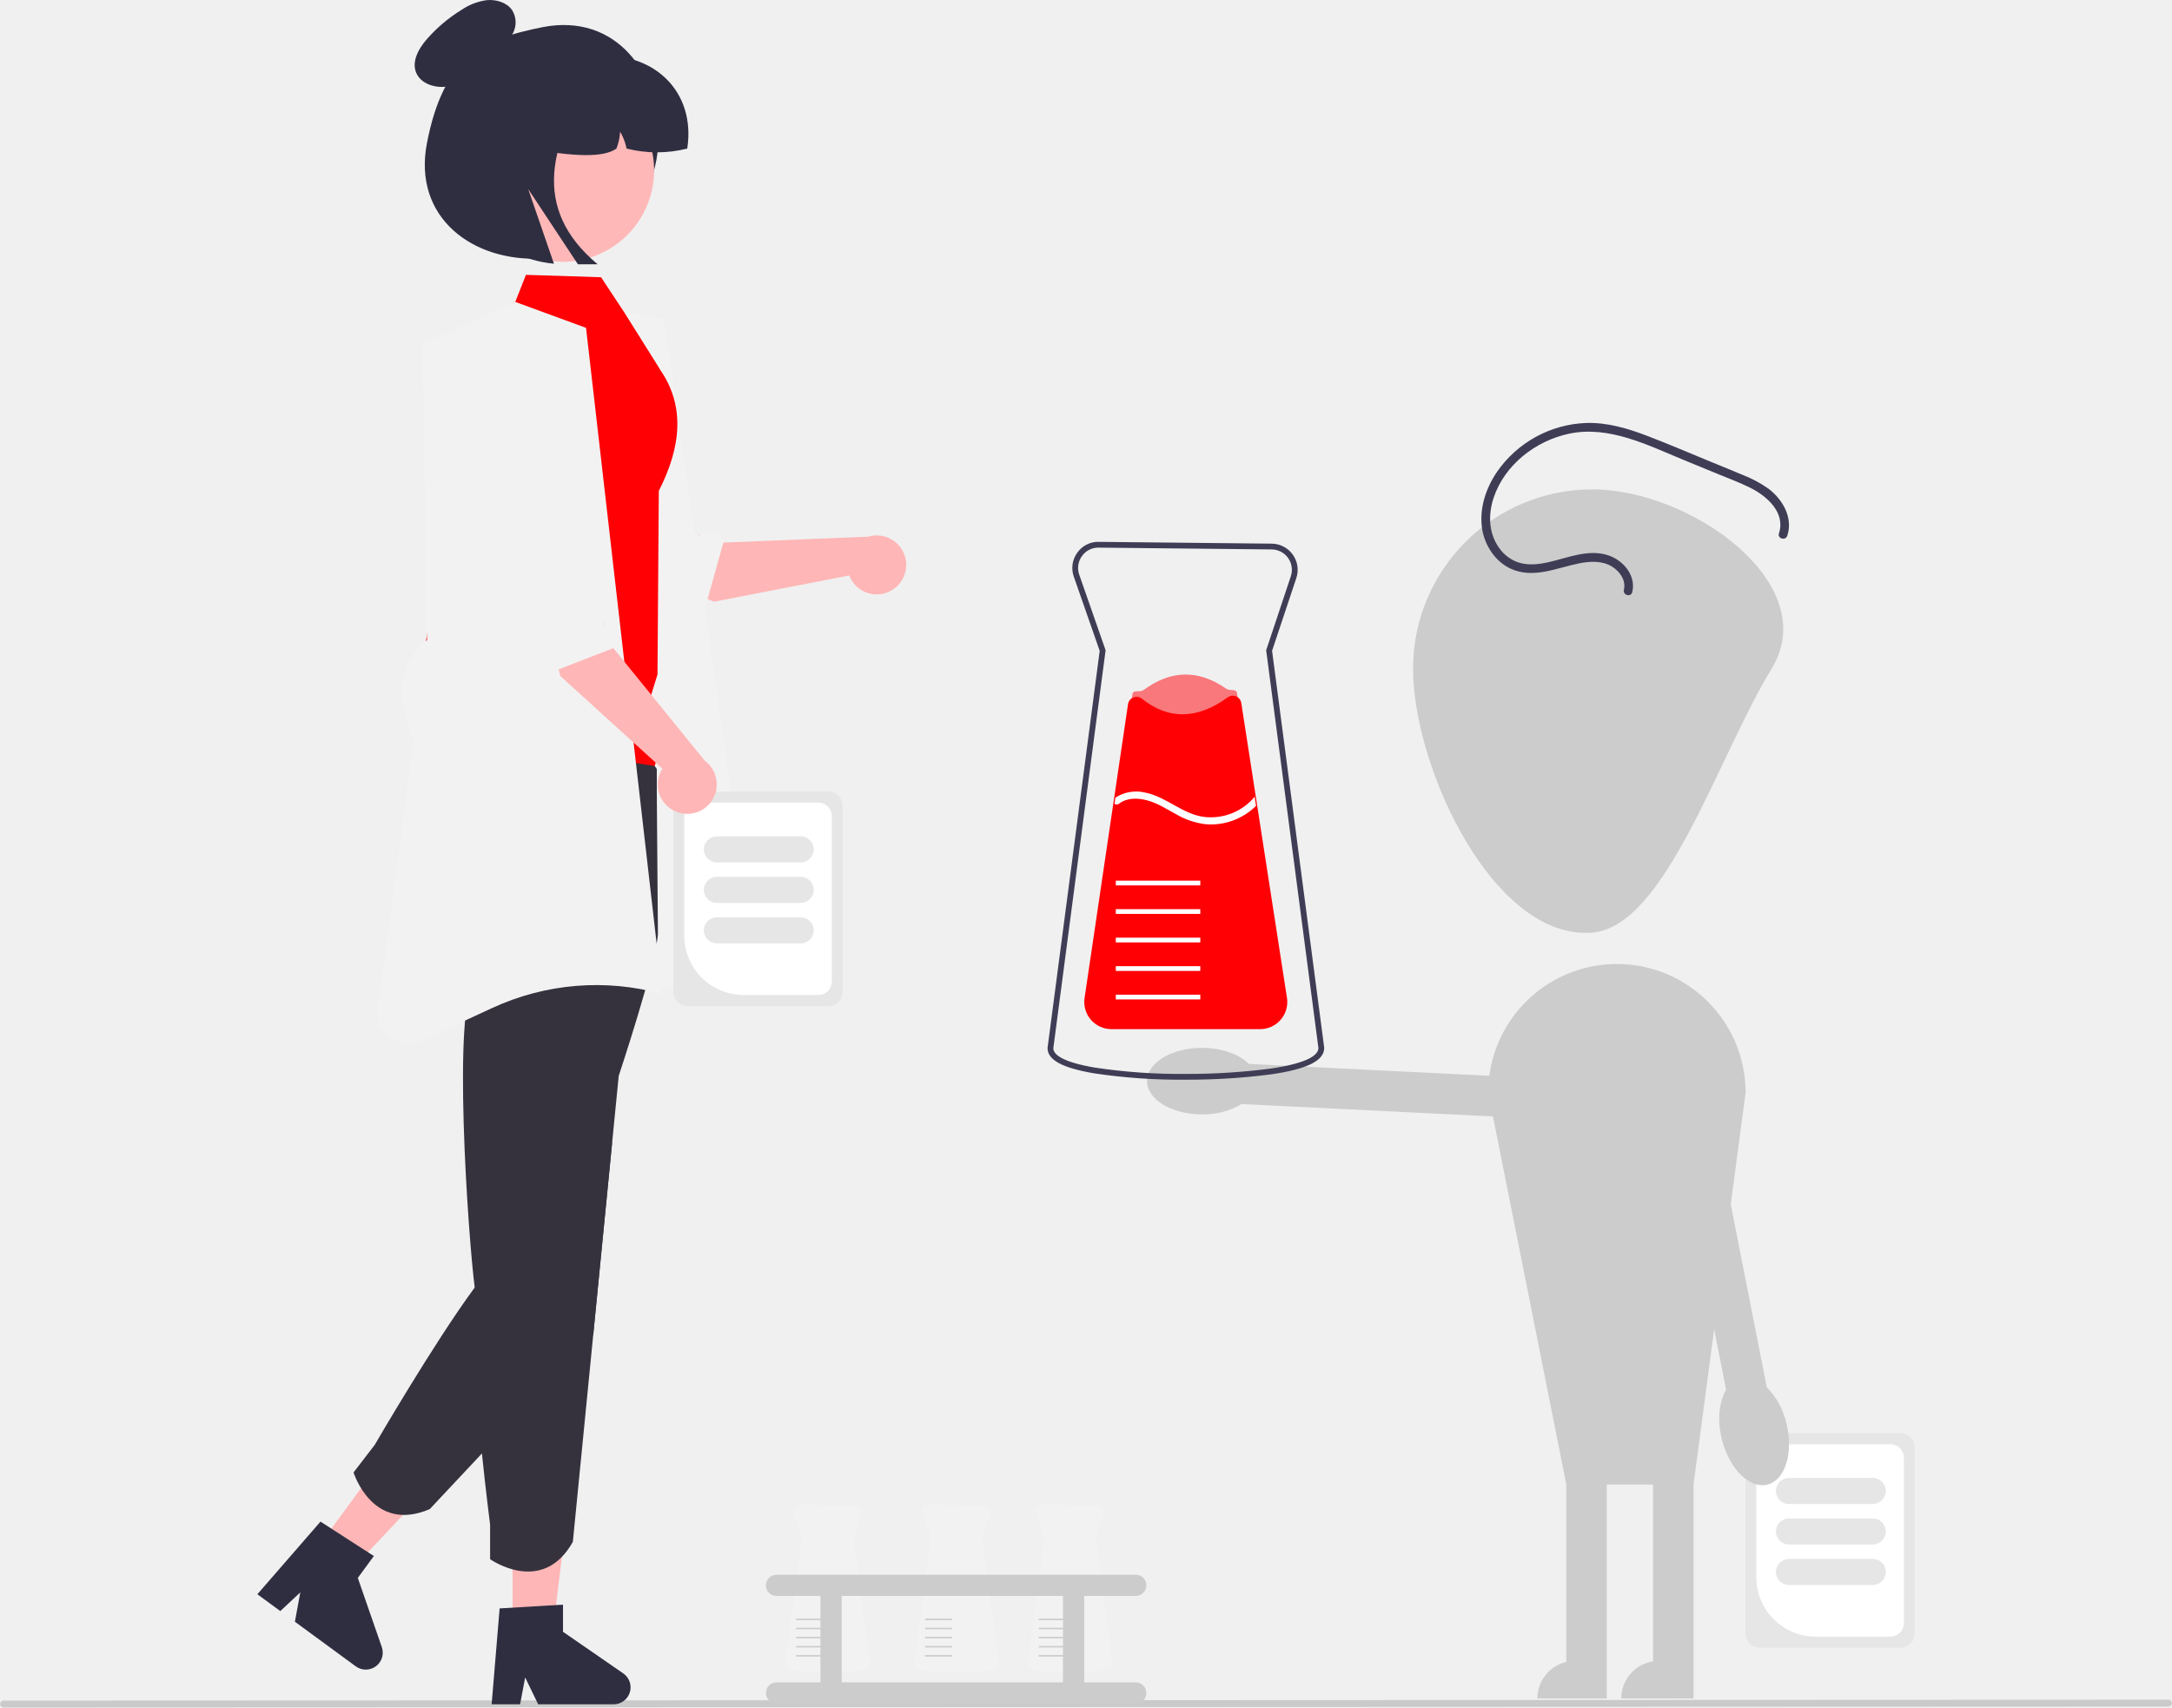
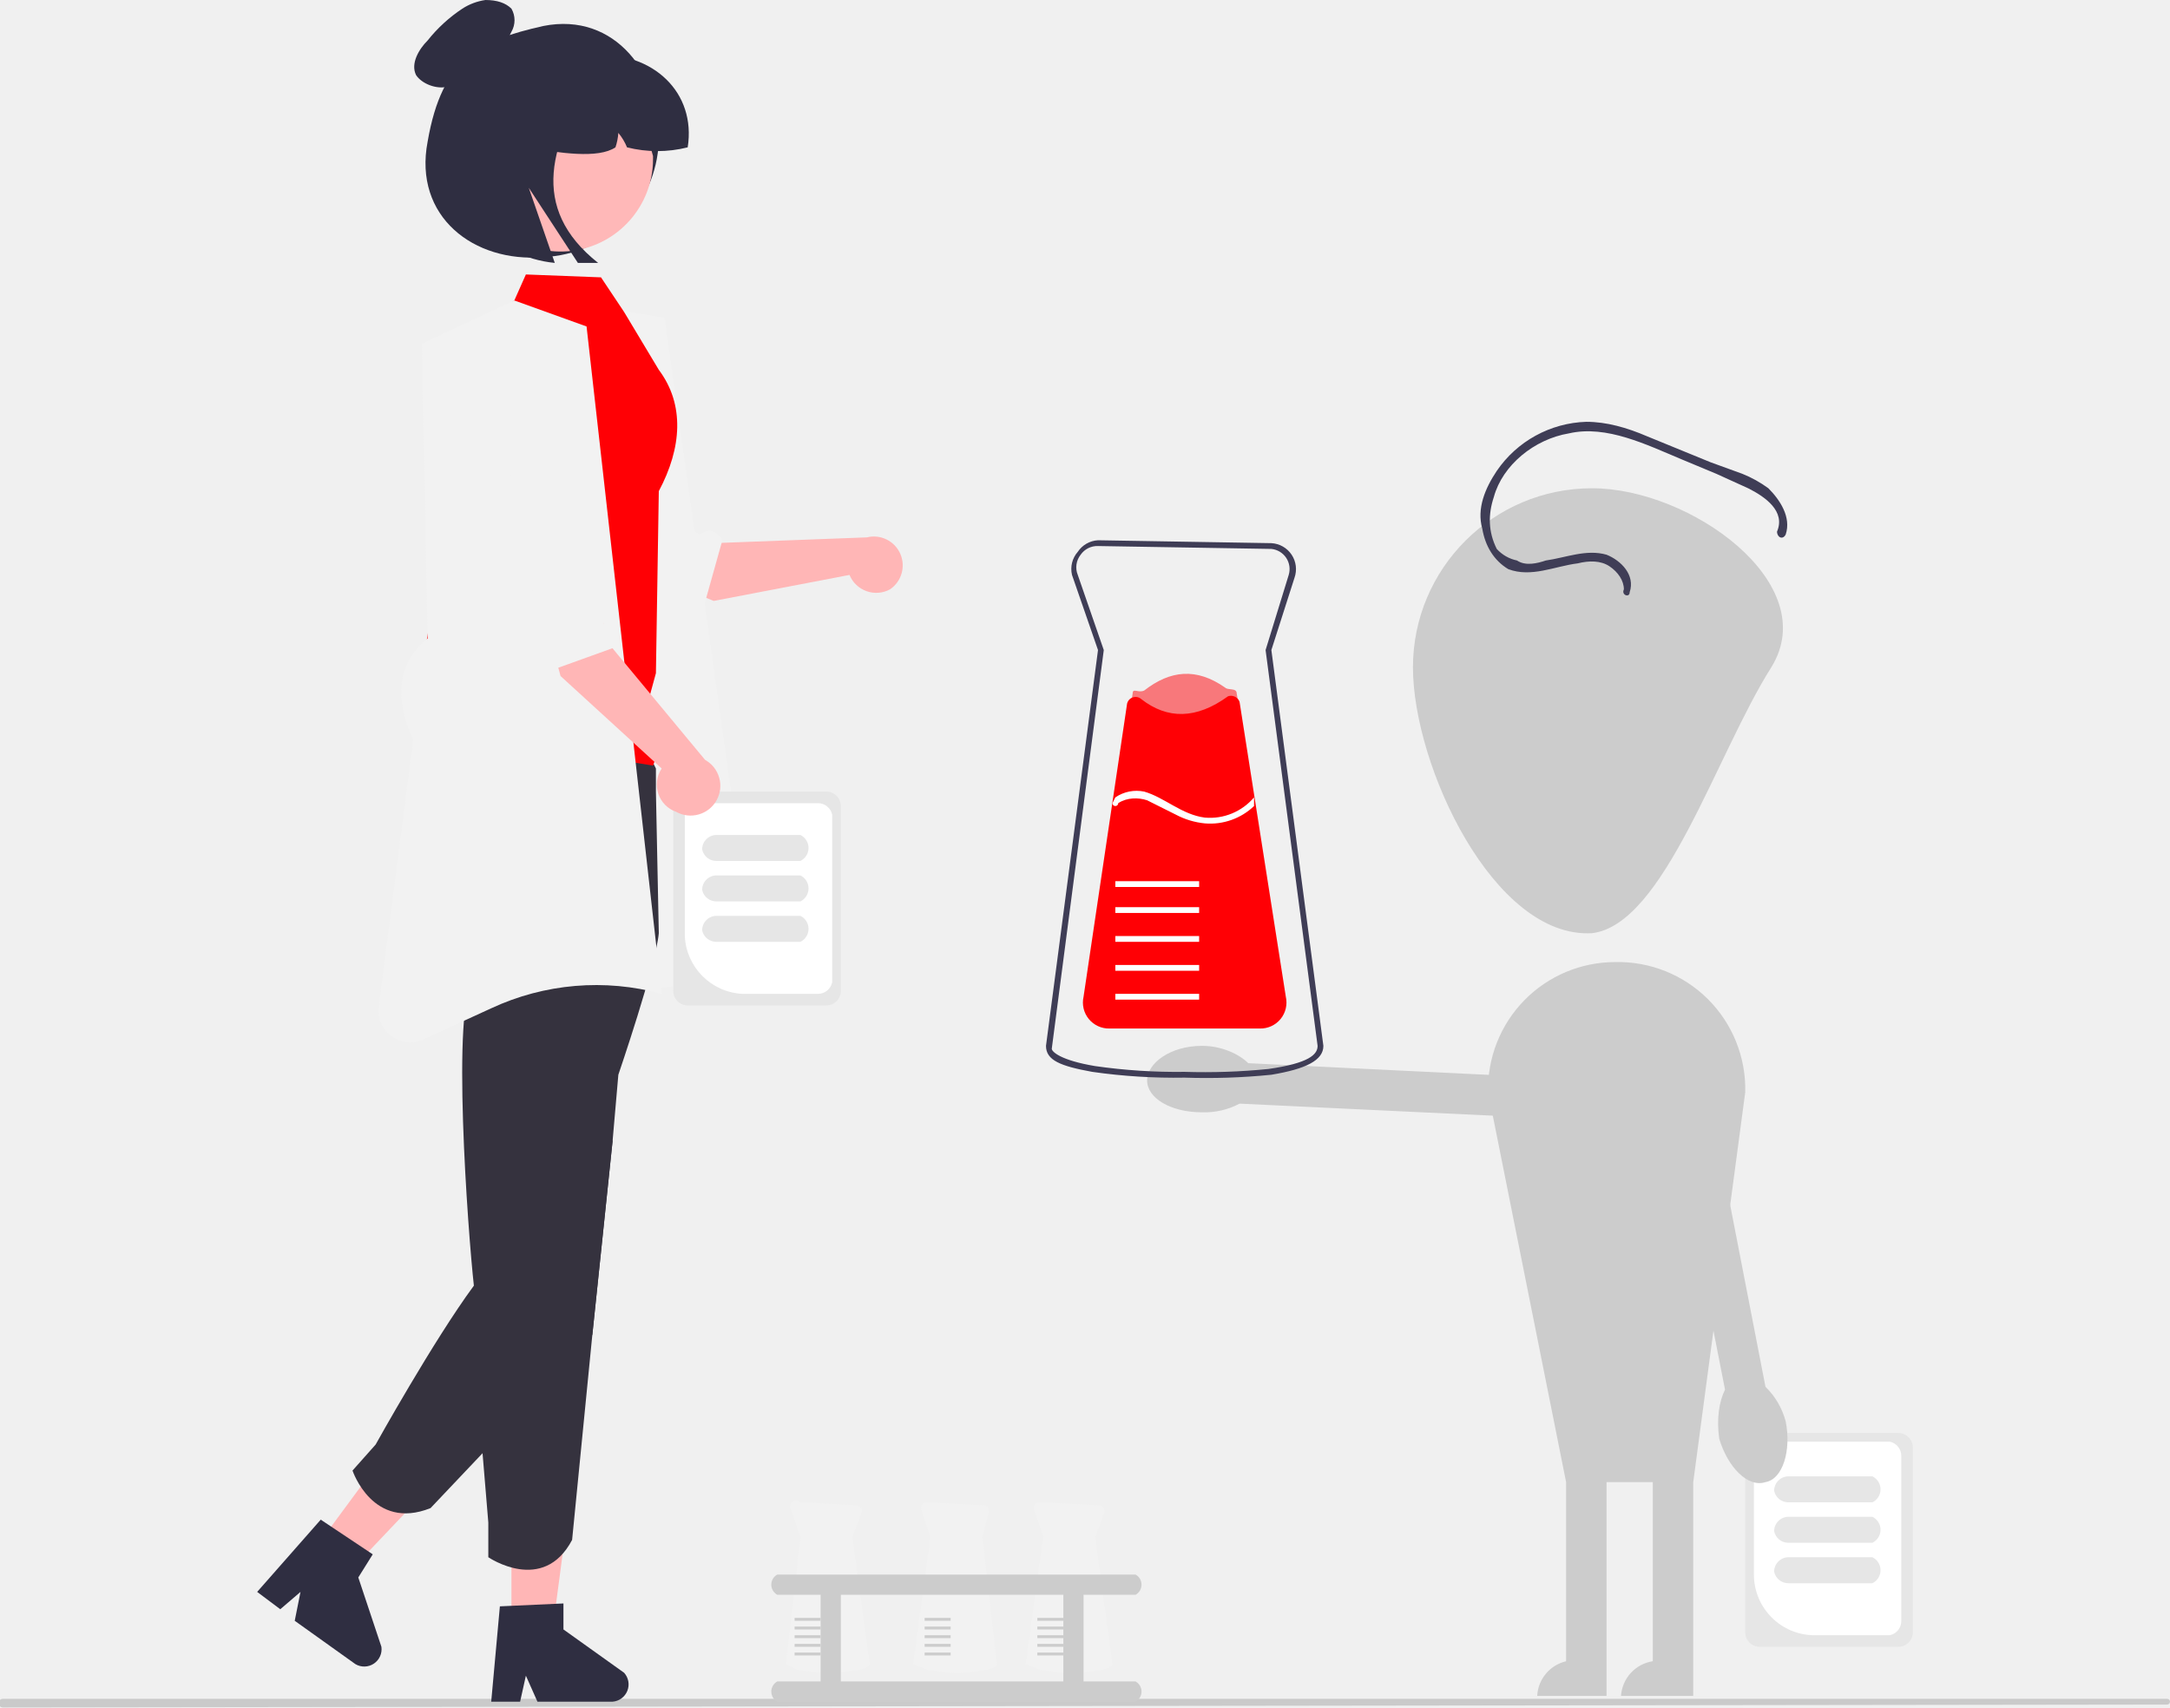
- <svg xmlns="http://www.w3.org/2000/svg" data-name="Layer 1" width="751.131" height="590.512" viewBox="0 0 751.131 590.512">
-   <path d="M974.375,744.949l-748.75.307a1.191,1.191,0,0,1,0-2.381l748.75-.307a1.191,1.191,0,0,1,0,2.381Z" transform="translate(-224.4343 -154.7439)" fill="#cacaca" />
-   <path d="M828.084,719.691V655.282a4.923,4.923,0,0,1,4.917-4.917h48.643a4.923,4.923,0,0,1,4.917,4.917v64.409a4.923,4.923,0,0,1-4.917,4.917H833.001A4.923,4.923,0,0,1,828.084,719.691Z" transform="translate(-224.4343 -154.7439)" fill="#e6e6e6" />
-   <path d="M831.815,700.237V658.829a4.61,4.61,0,0,1,4.605-4.605h41.805a4.61,4.61,0,0,1,4.605,4.605v57.316a4.61,4.61,0,0,1-4.605,4.605H852.328A20.536,20.536,0,0,1,831.815,700.237Z" transform="translate(-224.4343 -154.7439)" fill="#fff" />
-   <path d="M838.584,670.382a4.505,4.505,0,0,1,4.5-4.5h29a4.5,4.5,0,0,1,0,9h-29A4.505,4.505,0,0,1,838.584,670.382Z" transform="translate(-224.4343 -154.7439)" fill="#e6e6e6" />
-   <path d="M838.584,684.382a4.505,4.505,0,0,1,4.5-4.5h29a4.5,4.5,0,0,1,0,9h-29A4.505,4.505,0,0,1,838.584,684.382Z" transform="translate(-224.4343 -154.7439)" fill="#e6e6e6" />
-   <path d="M838.584,698.382a4.505,4.505,0,0,1,4.5-4.5h29a4.5,4.5,0,0,1,0,9h-29A4.505,4.505,0,0,1,838.584,698.382Z" transform="translate(-224.4343 -154.7439)" fill="#e6e6e6" />
-   <path d="M837.102,385.993c-18.321,29.915-36.572,89.196-62,91.278-34.127,2.794-62-57.036-62-91.278a62,62,0,0,1,62-62C809.344,323.993,854.986,356.793,837.102,385.993Z" transform="translate(-224.4343 -154.7439)" fill="#ccc" />
-   <path d="M783.602,488.132h-0A44.5,44.5,0,0,0,739.102,532.632l27,135.5V729.494a12.995,12.995,0,0,0-10,12.638h24v-74h16v61.169a12.991,12.991,0,0,0-11,12.831h25v-74l18-135.5A44.5,44.5,0,0,0,783.602,488.132Z" transform="translate(-224.4343 -154.7439)" fill="#ccc" />
-   <path d="M656.344,522.687c-3.33-3.325-9.348-5.555-16.242-5.555-10.493,0-19,5.149-19,11.5,0,6.351,8.507,11.5,19,11.5a25.972,25.972,0,0,0,13.82-3.624l-.006.059,104.593,5.164,1.394-13.93Z" transform="translate(-224.4343 -154.7439)" fill="#ccc" />
-   <path d="M821.364,635.412c-2.423,4.035-3.134,10.413-1.469,17.102,2.534,10.183,9.584,17.195,15.747,15.661,6.163-1.533,9.106-11.031,6.572-21.214a25.972,25.972,0,0,0-6.854-12.536l.059-.009L815.177,531.672,801.322,533.683Z" transform="translate(-224.4343 -154.7439)" fill="#ccc" />
-   <path d="M788.911,359.521c1.382-5.738-3.062-10.976-8.291-12.722-6.91-2.308-14.133.933-20.839,2.407-3.457.76-7.121,1.141-10.532-.04a13.458,13.458,0,0,1-6.316-4.845c-3.72-5.11-3.908-11.617-1.956-17.46,3.807-11.396,14.544-19.695,26.087-22.13,13.844-2.921,27.245,4.001,39.7,9.114l12.02,4.935c3.68,1.511,7.441,2.904,11,4.687,5.717,2.865,12.202,8.572,9.853,15.738-.603,1.839,2.293,2.627,2.893.798,2.056-6.275-1.637-12.595-6.572-16.295a41.071,41.071,0,0,0-8.877-4.734c-3.567-1.5-7.157-2.946-10.737-4.416-7.409-3.042-14.78-6.217-22.26-9.08-6.712-2.569-13.799-4.669-21.057-4.458a39.289,39.289,0,0,0-30.985,17.041c-3.878,5.755-6.181,12.878-5.01,19.834.94,5.582,4.535,11.036,9.741,13.477,7.834,3.673,16-.253,23.815-1.808,3.758-.748,7.953-.961,11.332,1.133,2.692,1.668,4.886,4.745,4.096,8.025-.452,1.876,2.44,2.677,2.893.798Z" transform="translate(-224.4343 -154.7439)" fill="#3f3d56" />
-   <path d="M634.543,528.144a200.769,200.769,0,0,1-31.725-2.2c-10.992-1.86-16.111-4.628-16.111-8.712l.007-.162,18.02-137.236-8.956-25.672a8.942,8.942,0,0,1,1.194-8.257,8.793,8.793,0,0,1,7.466-3.769l59.808.623a9.046,9.046,0,0,1,8.489,11.908L664.35,379.817,682.376,517.06v.065c.002,4.423-5.765,7.31-18.151,9.138A222.953,222.953,0,0,1,634.543,528.144ZM604.235,344.133a6.872,6.872,0,0,0-5.639,2.938,6.964,6.964,0,0,0-.93,6.432l9.112,26.121-.031.235L588.704,517.253l.001.032c.001,1.906,2.507,4.666,14.446,6.686a198.693,198.693,0,0,0,31.392,2.173,220.919,220.919,0,0,0,29.39-1.859c13.592-2.006,16.444-4.972,16.443-7.105L662.307,379.621l8.529-25.588a7.047,7.047,0,0,0-6.612-9.275l-59.82-.623C604.348,344.133,604.291,344.133,604.235,344.133Z" transform="translate(-224.4343 -154.7439)" fill="#3f3d56" />
-   <path d="M668.643,500.421H600.443L611.254,427.315l.294-2.015,4.504-30.434c.275-1.857,2.412-.415,3.923-1.528,9.383-6.909,18.878-7.11,28.455-.45,1.48,1.029,3.525-.175,3.802,1.607l4.732,30.527.457,2.953Z" transform="translate(-224.4343 -154.7439)" fill="#ff0005" opacity="0.5" />
-   <path d="M660.226,510.659H608.787a9.385,9.385,0,0,1-9.284-10.758l15.029-101.627a2.982,2.982,0,0,1,4.823-1.88c9.159,7.337,19.142,7.172,29.67-.489a2.928,2.928,0,0,1,2.866-.334,2.976,2.976,0,0,1,1.812,2.307l15.797,101.96a9.385,9.385,0,0,1-9.275,10.822Z" transform="translate(-224.4343 -154.7439)" fill="#ff0005" />
-   <rect x="385.869" y="344" width="29.225" height="1.643" fill="#fff" />
-   <rect x="385.869" y="334.14" width="29.225" height="1.643" fill="#fff" />
-   <rect x="385.869" y="324.28" width="29.225" height="1.643" fill="#fff" />
-   <rect x="385.869" y="314.419" width="29.225" height="1.643" fill="#fff" />
-   <rect x="385.869" y="304.559" width="29.225" height="1.643" fill="#fff" />
-   <path d="M658.799,433.436a22.144,22.144,0,0,1-17.379,6.36,26.519,26.519,0,0,1-10.131-3.394c-3.295-1.767-6.483-3.878-10.131-4.864-3.196-.863-6.984-.978-9.729,1.159a1.334,1.334,0,0,1-1.578.041l.312-2.136a13.244,13.244,0,0,1,10.411-1.734c7.329,1.479,12.892,7.543,20.403,8.414a19.681,19.681,0,0,0,17.329-6.968l.008-.008Z" transform="translate(-224.4343 -154.7439)" fill="#fff" />
-   <path d="M452.102,204.132c-1.016,22.068-17.947,38.703-40,40-23.847,1.402-45.103-13.908-40-40,5.683-29.056,18.326-35.739,40-40C437.501,159.139,453.2,180.288,452.102,204.132Z" transform="translate(-224.4343 -154.7439)" fill="#2f2e41" />
-   <path d="M532.794,358.887a10.132,10.132,0,0,1-14.666-5.129l-46.777,9.08-45.749-18.732L437.28,325.421l34.106,17.1,53.293-2.168a10.187,10.187,0,0,1,8.114,18.534Z" transform="translate(-224.4343 -154.7439)" fill="#ffb6b6" />
-   <path d="M388.949,320.948s-3.14,4.335,7.181,9.036c8.262,3.763,52.641,27.777,65.086,29.78a7.96,7.96,0,0,0,6.51,7.27l7.027-25.24c-3.165-5.022-6.681-3.193-8.443-1.666l-13.657-10.76-37.589-23.71-23.901,12.116Z" transform="translate(-224.4343 -154.7439)" fill="#f2f2f2" />
-   <path d="M454.102,265.132,436.629,262.155,404.574,276.808l-18,249L443.101,499.666a42.389,42.389,0,0,1,29.095-2.381l0,0A10.421,10.421,0,0,0,485.294,485.783Z" transform="translate(-224.4343 -154.7439)" fill="#f2f2f2" />
-   <polygon points="177.261 565.646 190.98 565.646 197.508 512.732 177.261 512.732 177.261 565.646" fill="#ffb6b6" />
-   <path d="M394.455,744.159h9.838l1.756-9.288,4.498,9.288H436.639a5.865,5.865,0,0,0,3.333-10.692l-20.837-14.391v-9.39l-21.917,1.308Z" transform="translate(-224.4343 -154.7439)" fill="#2f2e41" />
-   <polygon points="108.894 536.454 119.96 544.562 156.5 505.738 140.168 493.771 108.894 536.454" fill="#ffb6b6" />
-   <path d="M313.439,706.091l7.936,5.815,6.906-6.454-1.862,10.151,21.048,15.422a5.865,5.865,0,0,0,9.008-6.655l-8.302-23.924,5.55-7.574-18.452-11.899Z" transform="translate(-224.4343 -154.7439)" fill="#2f2e41" />
-   <path d="M451.962,477.822c-.76,10.54-13.56,49-13.56,49l-2.29,23.26-6.52,66.27-7.05,71.62c-10.54,18.83-28.62,6-28.62,6v-12s-1.41-10.83-2.83-24.56c-2.1-20.19-4.23-46.66-1.99-54.28a30.302,30.302,0,0,1-.5-3.12c-2.3-17.84-7.9-97.82.1-106.37a70.907,70.907,0,0,1-20.67-45c-.18-2.47-.33-5.06-.42-7.75-.61-17,11-36.92,15.54-44,1.1-1.72.505-4.56.505-4.56l66.49,26.38,1.425,1.94v8.27Z" transform="translate(-224.4343 -154.7439)" fill="#35323e" />
-   <path d="M436.112,550.082l-6.52,66.27-38.5,41.06-18.04,19.24c-19.83,8.5-26.35-12.69-26.35-12.69l7.31-9.51s20.52-35.35,34.59-54.44c3.89-5.27,7.29-9.31,9.62-11.01,5.26-3.82,21.15-24.58,36.07-44.86Z" transform="translate(-224.4343 -154.7439)" fill="#35323e" />
-   <path d="M366.149,394.835a13.934,13.934,0,0,0,.9,4.3c.06.17.12.33.19.5a14.232,14.232,0,0,0,6.22,6.95,13.917,13.917,0,0,0,2.59,1.13l7.79,1.25,66.99,10.71,2.69-8.09-5.07-12.68,3.36-10.9.457-63.48c7.705-15.15,9.255-29.407.303-42.14v-.08l-12.17-19.41-8.1-12.27-25.98-.83-3.69,9.36-7.29,4.36c-16.16,9.66-21.98,27.35-21.63,46.18,5.57,21.57,1.47,45.55-2.68,71.26l-3.39,6.78A14.303,14.303,0,0,0,366.149,394.835Z" transform="translate(-224.4343 -154.7439)" fill="#ff0005" />
-   <path d="M366.149,394.835a13.934,13.934,0,0,0,.9,4.3l6.41,7.45a13.917,13.917,0,0,0,2.59,1.13l7.79,1.25-11.27-21.19,24.77-54.23Z" transform="translate(-224.4343 -154.7439)" opacity="0.2" />
-   <path d="M427.102,268.132,402.629,259.155,370.574,273.808,372.102,376.132c-9.512,7.851-11.428,19.169-4.591,34.481l-12.362,92.855a10.725,10.725,0,0,0,15.134,11.15l24.388-11.279a85.736,85.736,0,0,1,58.848-4.815l0,0Z" transform="translate(-224.4343 -154.7439)" fill="#f2f2f2" />
-   <path d="M387.658,218.059a31.647,31.647,0,0,0,62.715-8.536l-.061-.449a31.647,31.647,0,0,0-62.644,8.983Z" transform="translate(-224.4343 -154.7439)" fill="#ffb8b8" />
-   <path d="M462.102,206.132a43.24,43.24,0,0,1-20.98,0,18.911,18.911,0,0,0-2.22-5.84,20.231,20.231,0,0,1-1.28,5.84c-5.776,4.005-18.862,1.821-31.52,0v-32h24C450.418,172.311,465.163,186.356,462.102,206.132Z" transform="translate(-224.4343 -154.7439)" fill="#2f2e41" />
-   <path d="M401.479,158.153c-1.825-2.543-5.428-3.653-8.661-3.365a20.492,20.492,0,0,0-8.821,3.393,52.343,52.343,0,0,0-12.047,10.222c-2.997,3.463-5.541,8.262-3.191,12.287,1.961,3.359,6.75,4.657,10.725,3.91,3.975-.747,7.298-3.081,10.375-5.453,3.077-2.373,6.148-4.9,9.946-6.167l-3.063-.242a24.328,24.328,0,0,0,5.139-6.612A8.026,8.026,0,0,0,401.479,158.153Z" transform="translate(-224.4343 -154.7439)" fill="#2f2e41" />
-   <path d="M431.102,179.132H405.354A26.252,26.252,0,0,0,379.102,205.384v0a40.748,40.748,0,0,0,36.901,40.562L407.102,220.132l17.185,26h6.815C407.86,226.739,414.379,203.581,431.102,179.132Z" transform="translate(-224.4343 -154.7439)" fill="#2f2e41" />
-   <path d="M510.658,733.304a63.428,63.428,0,0,1-10.023-.694c-3.089-.523-4.655-1.265-4.655-2.206l.001-.017,5.762-43.872-2.902-8.319a2.305,2.305,0,0,1,2.2-3.064l19.085.199a2.305,2.305,0,0,1,2.163,3.034l-2.717,8.15,5.762,43.873C525.336,732.694,516.11,733.304,510.658,733.304Z" transform="translate(-224.4343 -154.7439)" fill="#f2f2f2" />
-   <rect x="275.346" y="572.385" width="9.322" height="0.524" fill="#ccc" />
-   <rect x="275.346" y="569.239" width="9.322" height="0.524" fill="#ccc" />
-   <rect x="275.346" y="566.094" width="9.322" height="0.524" fill="#ccc" />
-   <rect x="275.346" y="562.949" width="9.322" height="0.524" fill="#ccc" />
-   <rect x="275.346" y="559.803" width="9.322" height="0.524" fill="#ccc" />
-   <path d="M594.532,733.304a63.427,63.427,0,0,1-10.023-.694c-3.089-.523-4.655-1.265-4.655-2.206l.001-.017,5.762-43.872-2.902-8.319a2.305,2.305,0,0,1,2.2-3.064l19.085.199a2.305,2.305,0,0,1,2.163,3.034l-2.717,8.15,5.762,43.873C609.21,732.694,599.983,733.304,594.532,733.304Z" transform="translate(-224.4343 -154.7439)" fill="#f2f2f2" />
-   <rect x="359.22" y="572.385" width="9.322" height="0.524" fill="#ccc" />
-   <rect x="359.22" y="569.239" width="9.322" height="0.524" fill="#ccc" />
-   <rect x="359.22" y="566.094" width="9.322" height="0.524" fill="#ccc" />
-   <rect x="359.22" y="562.949" width="9.322" height="0.524" fill="#ccc" />
-   <rect x="359.22" y="559.803" width="9.322" height="0.524" fill="#ccc" />
-   <path d="M555.216,733.304a63.427,63.427,0,0,1-10.023-.694c-3.089-.523-4.655-1.265-4.655-2.206l.001-.017,5.762-43.872-2.902-8.319a2.305,2.305,0,0,1,2.2-3.064l19.085.199a2.305,2.305,0,0,1,2.163,3.034l-2.717,8.15,5.762,43.873C569.894,732.694,560.668,733.304,555.216,733.304Z" transform="translate(-224.4343 -154.7439)" fill="#f2f2f2" />
-   <rect x="319.904" y="572.385" width="9.322" height="0.524" fill="#ccc" />
-   <rect x="319.904" y="569.239" width="9.322" height="0.524" fill="#ccc" />
-   <rect x="319.904" y="566.094" width="9.322" height="0.524" fill="#ccc" />
-   <rect x="319.904" y="562.949" width="9.322" height="0.524" fill="#ccc" />
-   <rect x="319.904" y="559.803" width="9.322" height="0.524" fill="#ccc" />
-   <path d="M617.204,736.564H599.381v-29.88H617.204a3.669,3.669,0,0,0,0-7.339H492.966a3.669,3.669,0,0,0,0,7.339h15.202v29.88H492.966a3.669,3.669,0,0,0,0,7.339H617.204a3.669,3.669,0,0,0,0-7.339Zm-101.697,0v-29.88h76.535v29.88Z" transform="translate(-224.4343 -154.7439)" fill="#ccc" />
-   <path d="M457.337,497.796V433.386a4.923,4.923,0,0,1,4.917-4.917h48.643a4.923,4.923,0,0,1,4.917,4.917v64.409a4.923,4.923,0,0,1-4.917,4.917H462.254A4.923,4.923,0,0,1,457.337,497.796Z" transform="translate(-224.4343 -154.7439)" fill="#e6e6e6" />
-   <path d="M461.068,478.341V436.933a4.61,4.61,0,0,1,4.605-4.605h41.805a4.61,4.61,0,0,1,4.605,4.605v57.316a4.61,4.61,0,0,1-4.605,4.605H481.581A20.536,20.536,0,0,1,461.068,478.341Z" transform="translate(-224.4343 -154.7439)" fill="#fff" />
-   <path d="M467.837,448.487a4.505,4.505,0,0,1,4.5-4.5h29a4.5,4.5,0,0,1,0,9h-29A4.505,4.505,0,0,1,467.837,448.487Z" transform="translate(-224.4343 -154.7439)" fill="#e6e6e6" />
-   <path d="M467.837,462.487a4.505,4.505,0,0,1,4.5-4.5h29a4.5,4.5,0,0,1,0,9h-29A4.505,4.505,0,0,1,467.837,462.487Z" transform="translate(-224.4343 -154.7439)" fill="#e6e6e6" />
-   <path d="M467.837,476.487a4.505,4.505,0,0,1,4.5-4.5h29a4.5,4.5,0,0,1,0,9h-29A4.505,4.505,0,0,1,467.837,476.487Z" transform="translate(-224.4343 -154.7439)" fill="#e6e6e6" />
-   <path d="M458.162,435.408a10.132,10.132,0,0,1-4.669-14.819l-35.27-32.04L405.85,340.687l21.959-1.827,6.713,37.558,33.632,41.397a10.187,10.187,0,0,1-9.992,17.593Z" transform="translate(-224.4343 -154.7439)" fill="#ffb6b6" />
-   <path d="M402.466,297.463s-5.352.079-2.941,11.161c1.93,8.872,9.252,58.797,15.096,69.966a7.96,7.96,0,0,0-1.928,9.566l24.426-9.476c2.129-5.541-1.441-7.264-3.719-7.761l.447-17.381-3.502-44.304L406.334,297.337Z" transform="translate(-224.4343 -154.7439)" fill="#f2f2f2" />
+ <svg xmlns="http://www.w3.org/2000/svg" data-name="Layer 1" viewBox="0 0 751 591">
+   <path fill="#cacaca" d="M750 590 1 591a1 1 0 0 1 0-3h749a1 1 0 0 1 0 2Z" />
+   <path fill="#e6e6e6" d="M604 565v-64a5 5 0 0 1 5-5h48a5 5 0 0 1 5 5v64a5 5 0 0 1-5 5h-48a5 5 0 0 1-5-5Z" />
+   <path fill="#fff" d="M607 545v-41a5 5 0 0 1 5-5h42a5 5 0 0 1 4 5v57a5 5 0 0 1-4 5h-26a21 21 0 0 1-21-21Z" />
+   <path fill="#e6e6e6" d="M614 516a5 5 0 0 1 5-5h29a5 5 0 0 1 0 9h-29a5 5 0 0 1-5-4Zm0 14a5 5 0 0 1 5-5h29a5 5 0 0 1 0 9h-29a5 5 0 0 1-5-4Zm0 14a5 5 0 0 1 5-5h29a5 5 0 0 1 0 9h-29a5 5 0 0 1-5-4Z" />
+   <path fill="#ccc" d="M613 231c-19 30-37 89-62 92-34 2-62-58-62-92a62 62 0 0 1 62-62c34 0 80 33 62 62Zm-54 102a44 44 0 0 0-44 45l27 135v62a13 13 0 0 0-10 12h24v-74h16v62a13 13 0 0 0-11 12h25v-74l18-135a44 44 0 0 0-45-45Z" />
+   <path fill="#ccc" d="M432 368c-3-3-9-6-16-6-11 0-19 6-19 12s8 11 19 11a26 26 0 0 0 13-3l105 5 1-14Zm165 113c-2 4-3 10-2 17 3 10 10 17 16 15 6-1 9-11 7-21a26 26 0 0 0-7-12l-20-103-14 2Z" />
+   <path fill="#3f3d56" d="M564 205c2-6-3-11-8-13-7-2-14 1-21 2-3 1-7 2-10 0a13 13 0 0 1-7-4c-3-6-3-12-1-18 3-11 14-20 26-22 13-3 27 4 39 9l12 5 11 5c6 3 13 8 10 15 0 2 2 3 3 1 2-6-2-12-6-16a41 41 0 0 0-9-5l-11-4-22-9c-7-3-14-5-21-5a39 39 0 0 0-31 17c-4 6-7 13-5 20 1 6 4 11 9 14 8 3 16-1 24-2 4-1 8-1 11 1s5 5 5 8c-1 2 2 3 2 1ZM410 373a201 201 0 0 1-32-2c-11-2-16-4-16-9l18-137-9-26a9 9 0 0 1 2-8 9 9 0 0 1 7-4l60 1a9 9 0 0 1 8 12l-8 25 18 137c0 5-6 8-18 10a223 223 0 0 1-30 1Zm-30-184a7 7 0 0 0-6 3 7 7 0 0 0-1 7l9 26-18 138c0 1 3 4 15 6a199 199 0 0 0 31 2 221 221 0 0 0 29-1c14-2 17-5 17-8l-18-137 8-26a7 7 0 0 0-6-9l-60-1Z" />
+   <path fill="#ff0005" d="M444 346h-68l11-73v-2l5-31c0-2 2 0 4-1 9-7 18-8 28-1 1 1 4 0 4 2l5 30v3Z" opacity=".5" />
+   <path fill="#ff0005" d="M436 356h-52a9 9 0 0 1-9-11l15-101a3 3 0 0 1 5-2c9 7 19 7 30-1a3 3 0 0 1 2 0 3 3 0 0 1 2 2l16 102a9 9 0 0 1-9 11Z" />
+   <path fill="#fff" d="M386 344h29v2h-29zm0-10h29v2h-29zm0-10h29v2h-29zm0-10h29v2h-29zm0-9h29v2h-29zm48-26a22 22 0 0 1-17 6 27 27 0 0 1-10-3l-10-5c-3-1-7-1-10 1a1 1 0 0 1-2 0l1-2a13 13 0 0 1 10-2c7 2 13 8 21 9a20 20 0 0 0 17-7Z" />
+   <path fill="#2f2e41" d="M228 49c-1 22-18 39-40 40-24 2-45-14-40-40 5-29 18-35 40-40 25-5 41 17 40 40Z" />
+   <path fill="#ffb6b6" d="M308 204a10 10 0 0 1-14-5l-47 9-46-19 12-18 34 17 53-2a10 10 0 0 1 8 18Z" />
+   <path fill="#f2f2f2" d="M165 166s-4 5 7 9c8 4 52 28 65 30a8 8 0 0 0 6 7l7-25c-3-5-6-3-8-2l-14-10-37-24-24 12Z" />
+   <path fill="#f2f2f2" d="m230 110-18-3-32 15-18 249 57-26a42 42 0 0 1 29-2 10 10 0 0 0 13-12Z" />
+   <path fill="#ffb6b6" d="M177 566h14l7-53h-21v53z" />
+   <path fill="#2f2e41" d="M170 589h10l2-9 4 9h26a6 6 0 0 0 4-10l-21-15v-9l-22 1Z" />
+   <path fill="#ffb6b6" d="m109 536 11 9 37-39-17-12-31 42z" />
+   <path fill="#2f2e41" d="m89 551 8 6 7-6-2 10 21 15a6 6 0 0 0 9-6l-8-24 5-8-18-12Z" />
+   <path fill="#35323e" d="M228 323c-1 11-14 49-14 49l-2 23-7 67-7 71c-10 19-29 6-29 6v-12l-2-24c-2-21-5-47-2-55a30 30 0 0 1-1-3c-2-18-8-98 0-106a71 71 0 0 1-20-45l-1-8c0-17 11-37 16-44v-4l67 26 1 2v8Z" />
+   <path fill="#35323e" d="m212 395-7 67-38 41-18 19c-20 8-27-13-27-13l8-9s20-36 34-55l10-11c5-4 21-24 36-45Z" />
+   <path fill="#ff0005" d="M142 240a14 14 0 0 0 1 4v1a14 14 0 0 0 6 7 14 14 0 0 0 3 1l7 1 67 11 3-8-5-13 3-11 1-63c8-15 9-30 0-42l-12-20-8-12-26-1-4 9-7 5c-16 9-22 27-22 46 6 22 2 46-2 71l-4 7a14 14 0 0 0-1 7Z" />
+   <path d="M142 240a14 14 0 0 0 1 4l6 8a14 14 0 0 0 3 1l7 1-11-21 25-54Z" opacity=".2" />
+   <path fill="#f2f2f2" d="m203 113-25-9-32 15 2 102c-10 8-12 20-5 35l-12 93a11 11 0 0 0 15 11l24-11a86 86 0 0 1 59-5Z" />
+   <path fill="#ffb8b8" d="M163 63a32 32 0 0 0 63-8v-1a32 32 0 0 0-63 9Z" />
+   <path fill="#2f2e41" d="M238 51a43 43 0 0 1-21 0 19 19 0 0 0-3-5 20 20 0 0 1-1 5c-6 4-19 2-31 0V19h24c20-1 35 13 32 32ZM177 3c-2-2-5-3-9-3a20 20 0 0 0-8 3 52 52 0 0 0-12 11c-3 3-6 8-4 12 2 3 7 5 11 4s7-3 10-6l10-6h-3a24 24 0 0 0 5-7 8 8 0 0 0 0-8Z" />
+   <path fill="#2f2e41" d="M207 24h-26a26 26 0 0 0-26 27 41 41 0 0 0 37 40l-9-26 17 26h7c-24-19-17-42 0-67Z" />
+   <path fill="#f2f2f2" d="M286 579a63 63 0 0 1-10-1l-4-2 5-44-3-9a2 2 0 0 1 3-3l19 1a2 2 0 0 1 2 3l-3 8 6 44c0 2-9 3-15 3Z" />
+   <path fill="#ccc" d="M275 572h9v1h-9zm0-3h9v1h-9zm0-3h9v1h-9zm0-3h9v1h-9zm0-3h9v1h-9z" />
+   <path fill="#f2f2f2" d="M370 579a63 63 0 0 1-10-1l-5-2 6-44-3-9a2 2 0 0 1 2-3l20 1a2 2 0 0 1 2 3l-3 8 6 44c0 2-9 3-15 3Z" />
+   <path fill="#ccc" d="M359 572h9v1h-9zm0-3h9v1h-9zm0-3h9v1h-9zm0-3h9v1h-9zm0-3h9v1h-9z" />
+   <path fill="#f2f2f2" d="M331 579a63 63 0 0 1-10-1l-5-2 6-44-3-9a2 2 0 0 1 2-3l19 1a2 2 0 0 1 2 3l-2 8 5 44c0 2-9 3-14 3Z" />
+   <path fill="#ccc" d="M320 572h9v1h-9zm0-3h9v1h-9zm0-3h9v1h-9zm0-3h9v1h-9zm0-3h9v1h-9z" />
+   <path fill="#ccc" d="M393 582h-18v-30h18a4 4 0 0 0 0-7H269a4 4 0 0 0 0 7h15v30h-15a4 4 0 0 0 0 7h124a4 4 0 0 0 0-7Zm-102 0v-30h77v30Z" />
+   <path fill="#e6e6e6" d="M233 343v-64a5 5 0 0 1 5-5h48a5 5 0 0 1 5 5v64a5 5 0 0 1-5 5h-48a5 5 0 0 1-5-5Z" />
+   <path fill="#fff" d="M237 324v-42a5 5 0 0 1 4-4h42a5 5 0 0 1 5 4v58a5 5 0 0 1-5 4h-26a21 21 0 0 1-20-20Z" />
+   <path fill="#e6e6e6" d="M243 294a5 5 0 0 1 5-5h29a5 5 0 0 1 0 9h-29a5 5 0 0 1-5-4Zm0 14a5 5 0 0 1 5-5h29a5 5 0 0 1 0 9h-29a5 5 0 0 1-5-4Zm0 14a5 5 0 0 1 5-5h29a5 5 0 0 1 0 9h-29a5 5 0 0 1-5-4Z" />
+   <path fill="#ffb6b6" d="M234 281a10 10 0 0 1-5-15l-35-32-13-48 22-2 7 38 34 41a10 10 0 0 1-10 18Z" />
+   <path fill="#f2f2f2" d="M178 143s-5 0-3 11c2 9 9 59 15 70a8 8 0 0 0-2 9l25-9c2-6-2-7-4-8v-17l-3-45-24-11Z" />
</svg>
